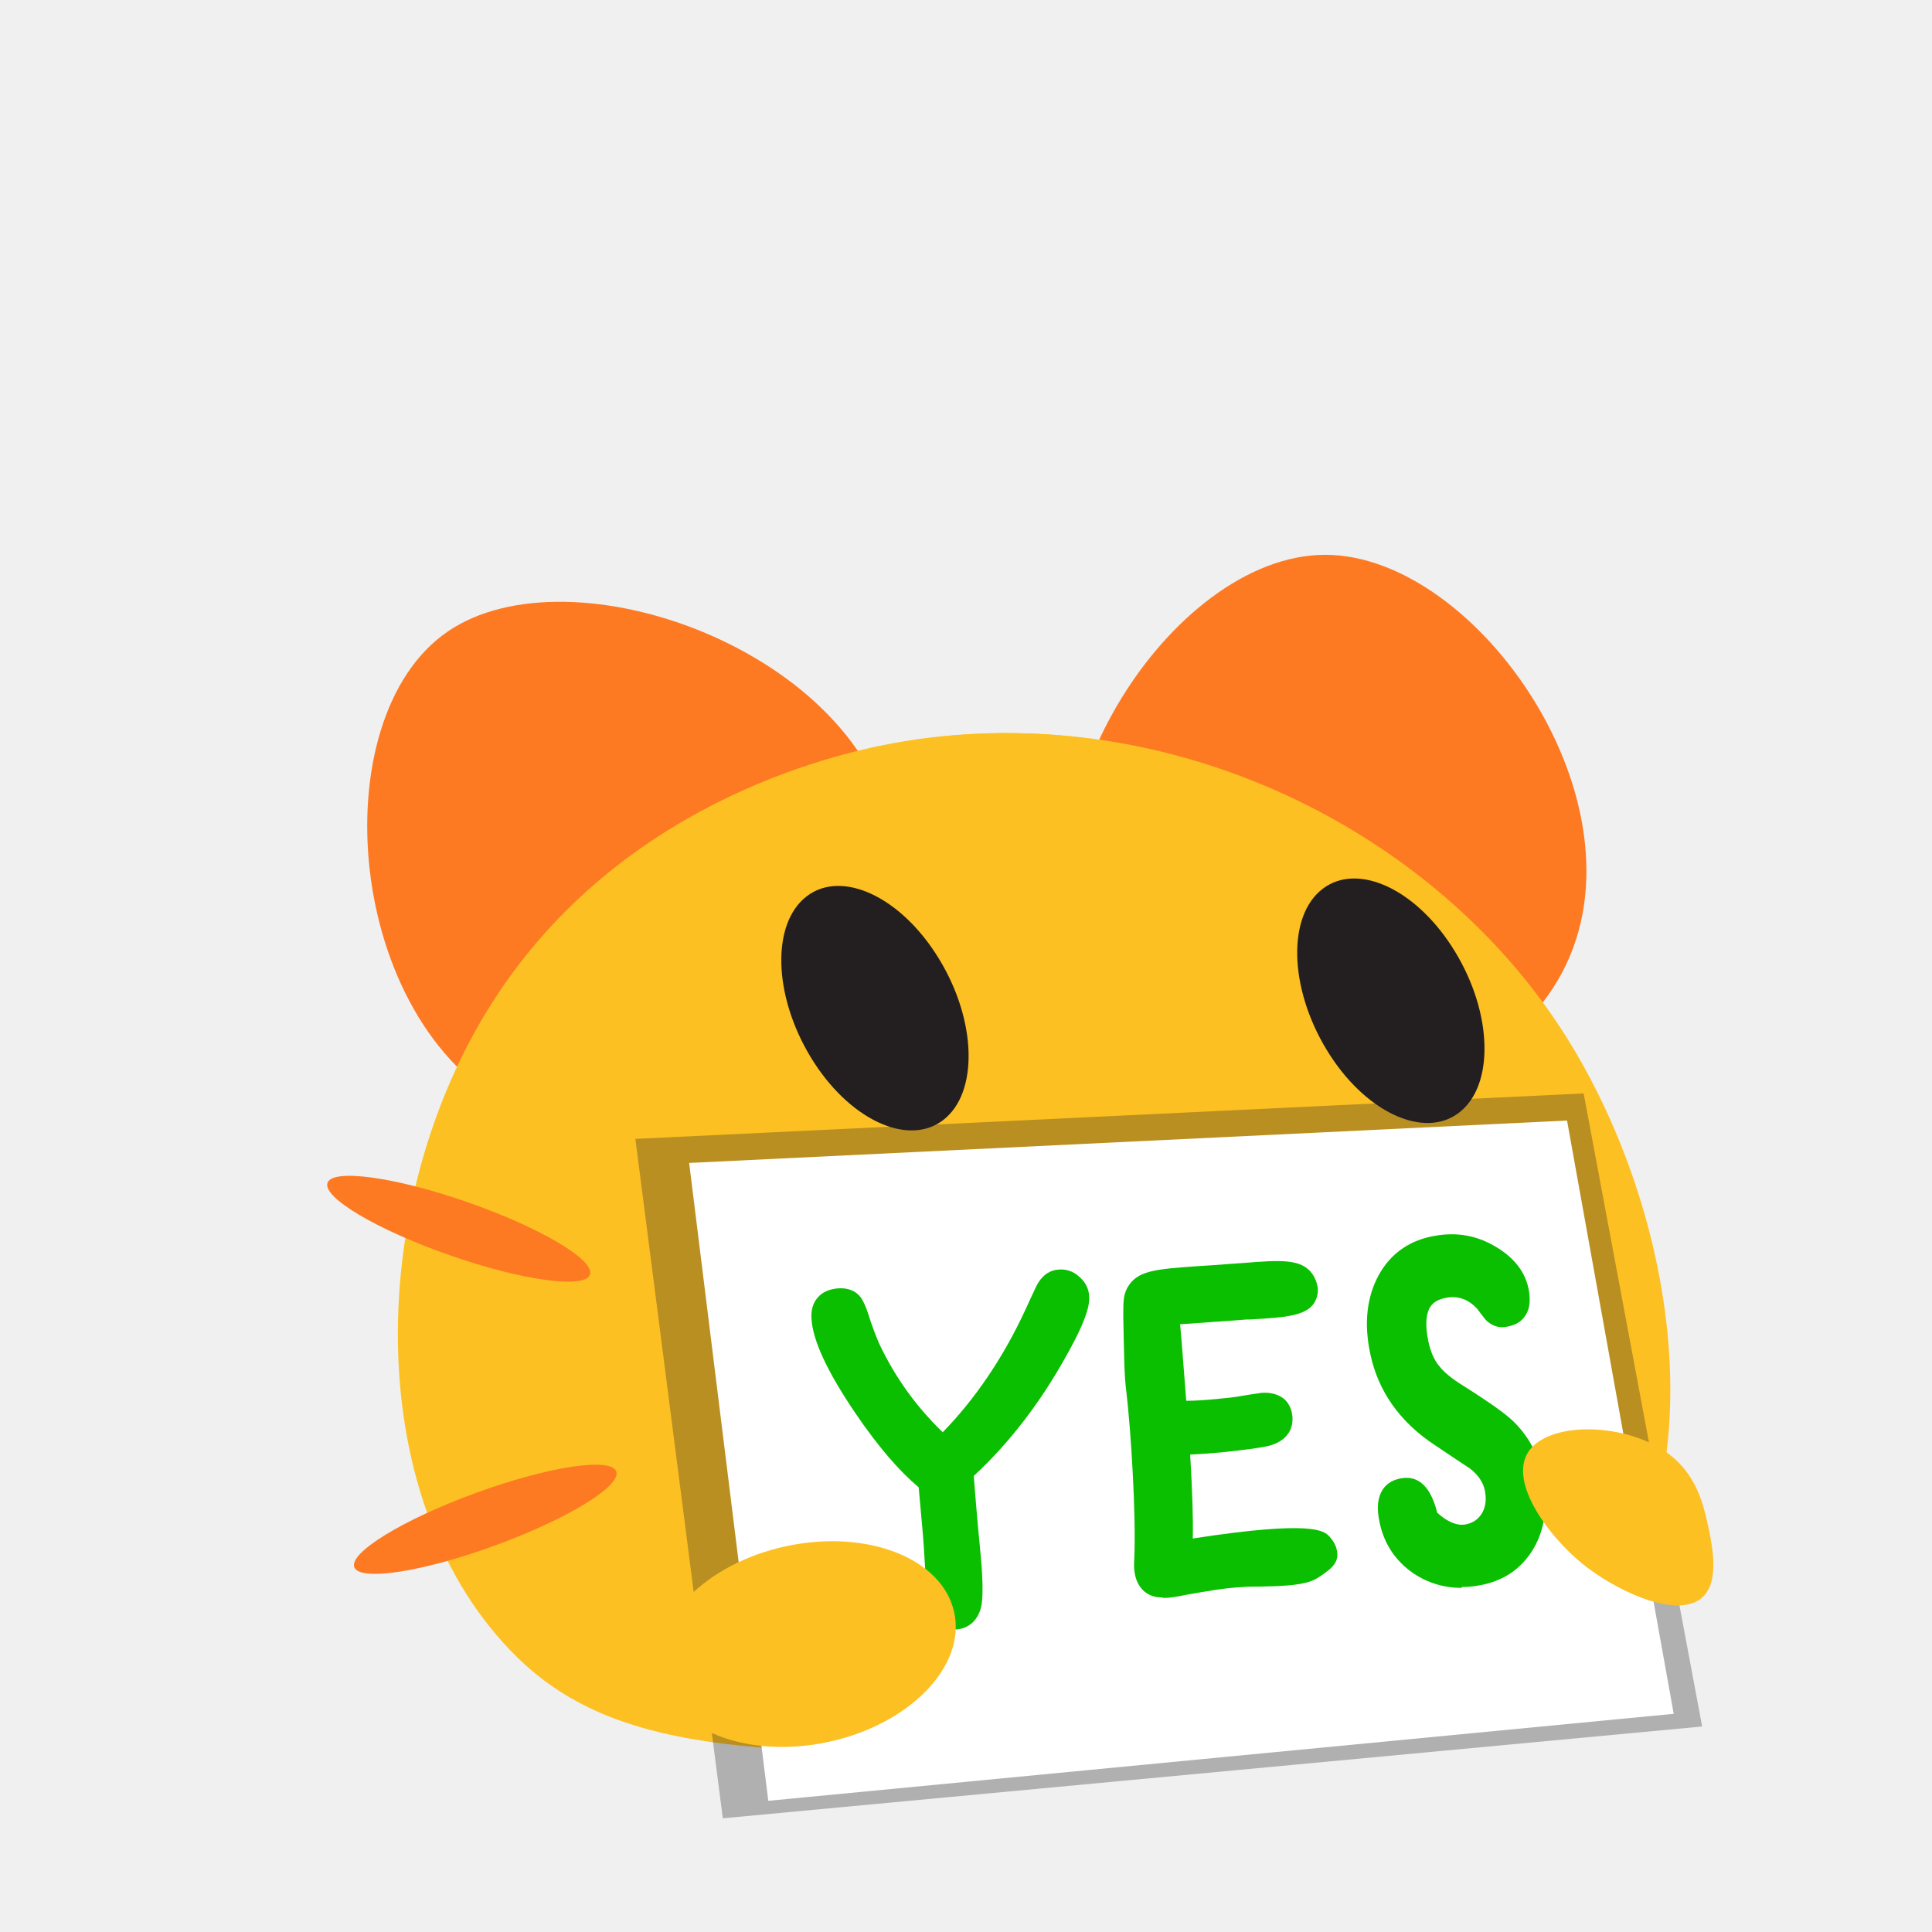
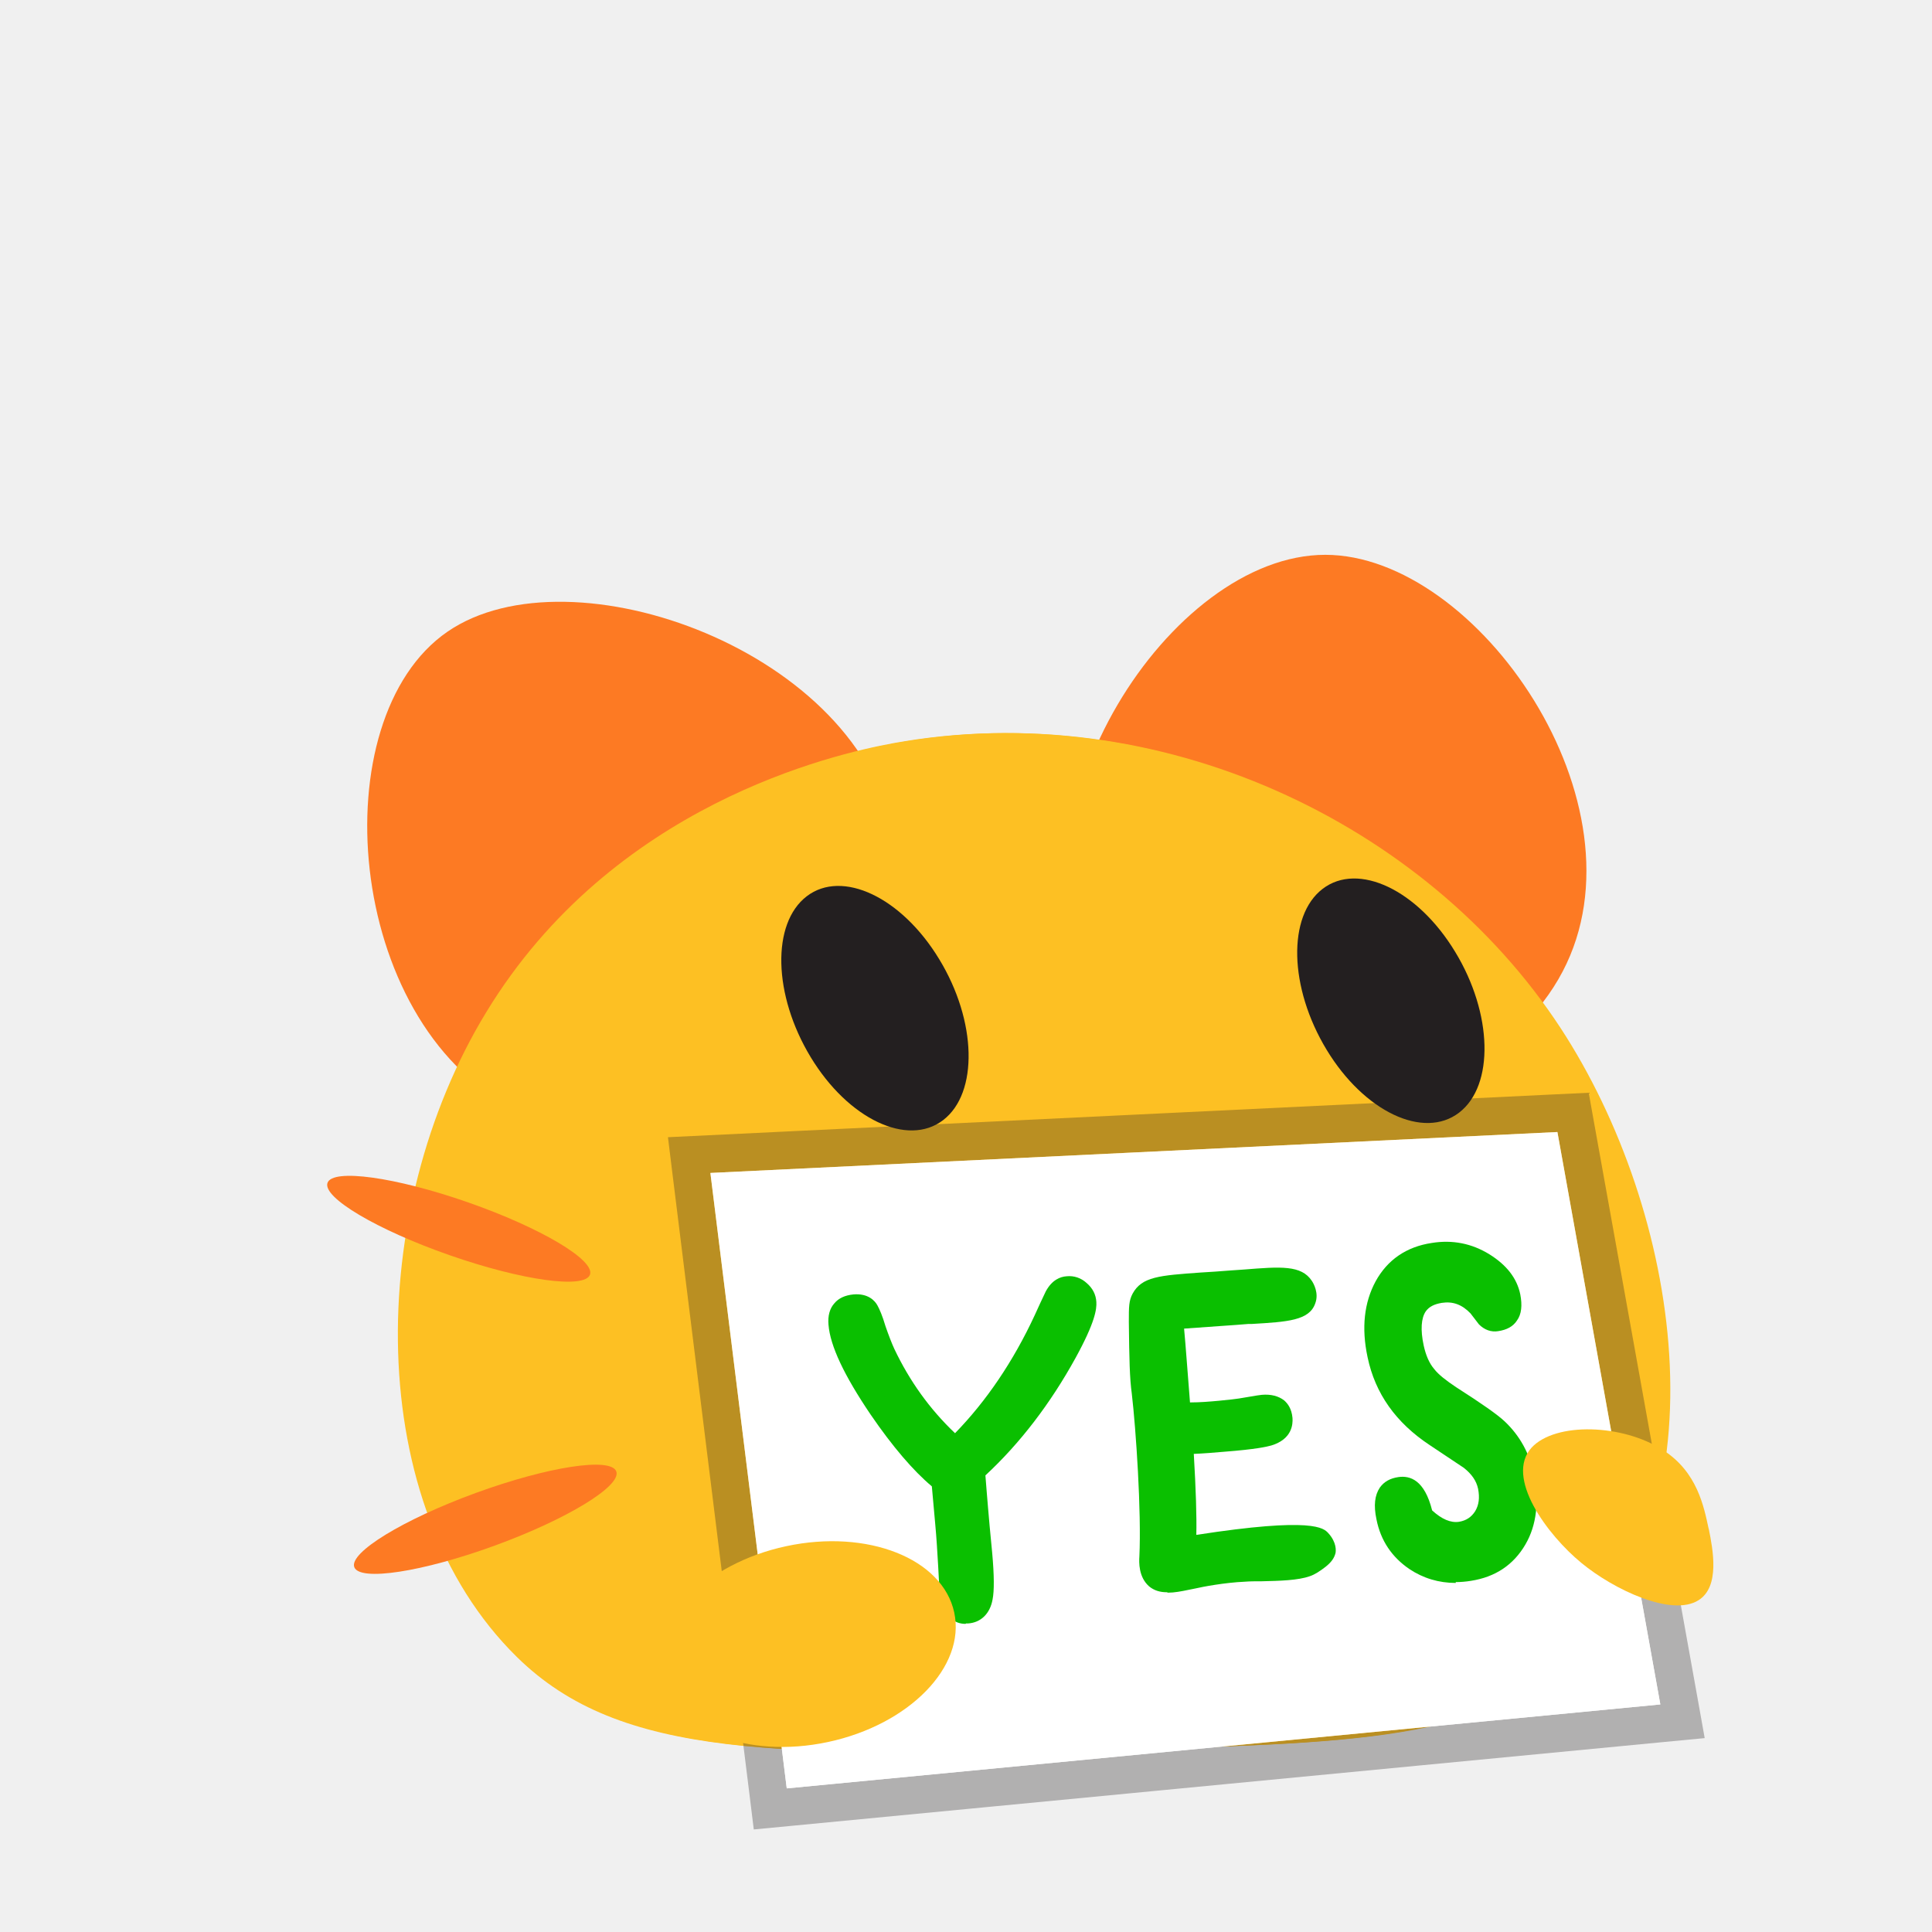
<svg xmlns="http://www.w3.org/2000/svg" width="256" height="256" viewBox="0 0 256 256" fill="none">
-   <path d="M118.37 110.88C120.455 123.509 113.329 138.687 99.6 145.812C90.157 150.736 77.587 151.722 67.854 146.739C45.725 135.327 42.539 95.239 59.281 83.712C75.675 72.415 114.315 86.376 118.37 110.88Z" fill="#FD7A23" />
+   <path d="M118.371 110.879C120.456 123.508 113.33 138.686 99.601 145.811C90.158 150.735 77.587 151.721 67.855 146.738C45.725 135.326 42.539 95.239 59.281 83.711C75.676 72.414 114.316 86.376 118.371 110.879Z" fill="#FD7A23" />
  <path d="M207.062 128.724C201.095 140.136 186.033 148.478 170.623 146.566C159.965 145.234 149.131 139.036 144.265 129.476C133.258 107.868 154.982 73.516 175.606 73.516C195.765 73.516 218.705 106.537 207.062 128.724Z" fill="#FD7A23" />
-   <path d="M206.481 136.197C222.47 160.643 228.38 199.573 208.103 219.385C196.749 230.507 179.66 231.145 144.959 231.84C103.133 232.651 82.279 233.114 68.491 219.559C48.042 199.457 48.331 160.528 64.436 134.111C81.178 106.594 110.433 99.932 118.311 98.484C153.128 92.111 188.639 108.969 206.481 136.197Z" fill="#FDC023" />
-   <path d="M206.772 136.197C222.76 160.643 228.67 199.573 208.394 219.385C197.039 230.507 179.949 231.145 145.249 231.84C103.424 232.651 82.569 233.114 68.781 219.559C48.332 199.457 48.621 160.528 64.726 134.111C81.468 106.594 110.723 99.932 118.601 98.484C153.417 92.111 188.929 108.969 206.772 136.197Z" fill="#FDC023" />
-   <path d="M78.176 168.892C78.852 166.959 71.613 162.671 62.008 159.315C52.404 155.96 44.07 154.806 43.395 156.739C42.719 158.672 49.958 162.959 59.562 166.316C69.167 169.672 77.501 170.825 78.176 168.892Z" fill="#FD7A23" />
-   <path d="M65.574 204.795C75.161 201.294 82.363 196.897 81.661 194.974C80.959 193.05 72.618 194.328 63.031 197.829C53.444 201.33 46.241 205.727 46.944 207.651C47.646 209.574 55.987 208.295 65.574 204.795Z" fill="#FD7A23" />
-   <path d="M192.81 126.115C197.792 134.285 198.023 143.843 193.331 147.434C188.639 151.026 180.76 147.318 175.779 139.092C170.796 130.866 170.564 121.365 175.257 117.774C179.949 114.182 187.828 117.89 192.81 126.115Z" fill="#231F20" />
-   <path d="M124.451 127.1C129.434 135.269 129.666 144.827 124.973 148.418C120.28 152.01 112.402 148.302 107.42 140.076C102.438 131.851 102.206 122.35 106.899 118.758C111.591 115.166 119.47 118.874 124.451 127.1Z" fill="#231F20" />
-   <g opacity="0.31">
-     <path d="M221.427 225.64L98.789 237.169L88.13 154.155L207.003 148.477L221.427 225.64Z" fill="white" />
-     <path d="M221.427 225.64L98.789 237.169L88.13 154.155L207.003 148.477L221.427 225.64Z" stroke="#231F20" stroke-width="1.2" stroke-miterlimit="10" />
-     <path d="M221.427 225.64L98.789 237.169L88.13 154.155L207.003 148.477L221.427 225.64Z" stroke="#231F20" stroke-width="1.2" stroke-miterlimit="10" />
-     <path d="M221.427 225.64L98.789 237.169L88.13 154.155L207.003 148.477L221.427 225.64Z" stroke="#231F20" stroke-width="1.2" stroke-miterlimit="10" />
-     <path d="M95.777 240.934L84.191 150.91L209.842 144.885L225.542 228.768L95.777 240.934ZM92.069 157.456L101.86 233.403L217.373 222.57L204.164 152.127L92.069 157.514V157.456Z" fill="#231F20" />
-   </g>
-   <path d="M221.776 227.089C181.804 230.912 141.774 234.794 101.802 238.617C98.326 210.463 94.792 182.251 91.316 154.096C130.072 152.243 168.828 150.332 207.641 148.477C212.334 174.662 217.084 200.904 221.776 227.089Z" fill="white" />
-   <path d="M142.932 171.939C143.048 173.041 142.121 175.358 140.266 178.776C136.734 185.263 132.504 190.651 127.58 195.112L127.812 197.951C127.928 199.284 128.044 200.847 128.217 202.701C128.391 204.554 128.507 205.771 128.564 206.293C128.796 209.305 128.855 211.332 128.68 212.376C128.449 213.708 127.753 214.403 126.595 214.519C125.205 214.634 124.394 213.534 124.221 211.159C124.221 211.043 124.162 210 124.046 207.972C123.93 205.946 123.815 204.034 123.641 202.121L123.178 196.329C120.628 194.301 117.732 190.999 114.545 186.423C111.07 181.324 109.216 177.443 108.984 174.778C108.869 173.156 109.505 172.287 111.07 172.171C111.997 172.114 112.634 172.345 113.039 172.982C113.271 173.388 113.619 174.258 114.025 175.532C114.488 176.922 114.951 178.022 115.299 178.833C117.674 183.816 120.918 188.161 124.973 191.752C129.84 187.06 133.895 181.209 137.197 174.142C137.66 173.098 138.181 171.998 138.703 170.955C139.166 170.144 139.687 169.738 140.325 169.681C140.962 169.622 141.541 169.797 142.063 170.26C142.585 170.724 142.874 171.244 142.932 171.882V171.939Z" fill="#0ABF00" />
-   <path d="M126.422 215.966C125.263 215.966 123.121 215.387 122.773 211.275C122.773 211.159 122.715 210.058 122.599 208.03C122.483 206.06 122.367 204.091 122.194 202.237L121.73 197.081C119.181 194.938 116.4 191.752 113.329 187.233C109.681 181.845 107.769 177.79 107.537 174.894C107.421 173.677 107.711 172.635 108.348 171.939C108.927 171.244 109.797 170.838 110.955 170.722C112.982 170.549 113.909 171.592 114.257 172.23C114.605 172.809 114.953 173.736 115.357 175.067C115.821 176.4 116.227 177.443 116.574 178.195C118.66 182.599 121.499 186.48 124.916 189.782C129.203 185.379 132.911 179.934 135.865 173.561C136.329 172.519 136.849 171.418 137.371 170.318C138.24 168.696 139.398 168.29 140.21 168.232C141.253 168.116 142.237 168.464 142.991 169.159C143.802 169.854 144.265 170.722 144.322 171.765C144.381 172.75 144.149 174.547 141.426 179.412C137.951 185.727 133.78 191.172 129.029 195.575L129.203 197.776C129.319 199.109 129.435 200.673 129.608 202.526L129.956 206.176C130.246 209.304 130.246 211.448 130.072 212.607C129.724 214.576 128.45 215.793 126.712 215.909C126.653 215.909 126.538 215.909 126.422 215.909V215.966ZM111.36 173.677H111.187C110.897 173.677 110.665 173.793 110.549 173.852C110.492 173.967 110.376 174.199 110.433 174.72C110.608 177.095 112.403 180.745 115.763 185.669C118.833 190.129 121.614 193.374 124.047 195.285L124.568 195.691L125.09 202.121C125.263 204.032 125.379 205.945 125.495 207.972C125.611 209.883 125.669 210.927 125.669 211.1C125.669 211.738 125.958 213.013 126.48 213.128C126.769 213.128 127.059 213.128 127.234 212.143C127.35 211.564 127.407 210.058 127.118 206.466L126.769 202.874C126.596 201.02 126.48 199.398 126.364 198.067L126.19 195.864L125.379 195.169L126.596 194.011C131.404 189.724 135.575 184.337 138.993 178.08C141.426 173.677 141.542 172.345 141.542 172.055C141.542 171.765 141.426 171.592 141.194 171.418C140.963 171.244 140.731 171.186 140.499 171.186C140.326 171.186 140.094 171.533 139.979 171.708C139.514 172.693 139.051 173.736 138.53 174.836C135.17 182.02 130.941 188.102 126.017 192.852L125.032 193.779L124.047 192.911C119.876 189.145 116.459 184.684 114.026 179.528C113.62 178.717 113.156 177.559 112.634 176.053C112.114 174.488 111.823 173.909 111.708 173.736C111.708 173.677 111.476 173.677 111.36 173.677Z" fill="#0ABF00" />
-   <path d="M174.851 207.045C174.851 207.045 173.867 207.798 173.056 208.087C171.144 208.783 167.205 208.609 164.54 208.725C161.701 208.841 158.631 209.479 157.588 209.652C155.096 210.115 153.59 210.579 152.606 209.71C151.679 208.899 151.737 207.392 151.795 206.755C152.084 200.673 151.332 189.144 150.694 184.162C150.462 182.134 150.405 179.528 150.289 174.314C150.289 172.519 150.289 171.997 150.637 171.36C151.737 169.332 154.401 169.621 163.034 168.926C168.827 168.463 171.723 168.058 172.824 169.68C172.881 169.796 173.461 170.607 173.172 171.476C172.65 172.982 169.696 173.098 165.177 173.387C162.975 173.503 159.384 173.735 154.865 174.141C155.097 176.864 155.444 181.15 155.907 187.117C157.82 187.117 159.616 187.001 161.354 186.827C162.569 186.711 163.845 186.595 165.119 186.363C166.394 186.132 167.089 186.074 167.205 186.016C168.827 185.9 169.696 186.479 169.812 187.87C169.928 188.971 169.29 189.666 167.957 190.072C167.03 190.361 164.945 190.651 161.701 190.883C159.905 191.056 158.051 191.172 156.139 191.23C156.604 198.124 156.72 202.874 156.545 205.365H157.472C160.252 204.843 173.635 202.758 175.141 204.438C175.952 205.307 175.778 205.945 175.778 205.945C175.778 206.118 175.662 206.408 174.909 206.987L174.851 207.045Z" fill="#0ABF00" />
-   <path d="M154.054 211.68C153.127 211.68 152.316 211.448 151.621 210.869C150.173 209.594 150.231 207.568 150.289 206.757C150.578 200.731 149.826 189.319 149.247 184.395C148.956 182.31 148.956 179.703 148.841 174.547C148.841 172.461 148.841 171.65 149.362 170.665C150.637 168.348 153.011 168.175 158.746 167.769C159.963 167.71 161.354 167.594 162.918 167.479L164.597 167.363C169.696 166.958 172.534 166.726 173.982 168.927C174.214 169.333 174.968 170.608 174.446 171.998C173.635 174.373 170.623 174.547 165.64 174.837H165.177C163.207 175.01 160.195 175.184 156.372 175.473C156.604 177.906 156.835 181.324 157.183 185.611C158.573 185.611 159.905 185.495 161.179 185.379C162.396 185.263 163.613 185.148 164.829 184.916C166.162 184.684 166.914 184.627 167.03 184.568C168.306 184.452 169.348 184.743 170.101 185.322C170.564 185.727 171.144 186.422 171.259 187.755C171.318 188.566 171.202 190.651 168.363 191.52C167.32 191.81 165.177 192.1 161.817 192.447C160.484 192.563 159.094 192.679 157.704 192.736C157.994 197.661 158.11 201.31 158.051 203.859C174.156 201.369 175.489 202.875 176.184 203.627C177.401 204.96 177.226 206.235 177.169 206.409C177.053 207.046 176.647 207.625 175.779 208.263C175.025 208.842 174.33 209.305 173.635 209.537C172.013 210.116 169.464 210.174 166.973 210.232C166.162 210.232 165.408 210.232 164.713 210.289C162.107 210.405 159.152 210.985 158.11 211.159L157.124 211.332C156.024 211.564 155.039 211.738 154.17 211.738L154.054 211.68ZM169.29 169.97C168.131 169.97 166.625 170.086 164.829 170.26L163.091 170.376C161.469 170.492 160.079 170.608 158.862 170.665C153.881 171.013 152.316 171.128 151.795 172.055C151.621 172.345 151.621 172.577 151.621 174.315C151.737 179.587 151.795 182.078 152.027 184.048C152.664 189.088 153.417 200.731 153.127 206.872C153.127 207.277 153.07 208.32 153.475 208.668C153.822 208.958 154.982 208.668 156.372 208.436L157.24 208.263C158.515 208.031 161.585 207.452 164.424 207.277C165.119 207.277 165.93 207.277 166.799 207.277C168.827 207.277 171.318 207.22 172.534 206.757C172.94 206.582 173.403 206.351 173.924 205.944C173.924 205.944 174.098 205.771 174.157 205.713C174.157 205.655 174.04 205.54 173.982 205.481C173.403 205.192 169.058 204.96 157.646 206.757L154.923 206.988L155.039 205.308C155.214 202.932 155.039 198.24 154.633 191.405L154.517 189.899H156.024C157.878 189.783 159.732 189.667 161.528 189.493C165.408 189.145 166.914 188.856 167.494 188.682C168.363 188.393 168.363 188.161 168.363 187.986C168.363 187.755 168.306 187.582 168.247 187.523C168.19 187.523 167.9 187.35 167.32 187.407C167.205 187.407 166.51 187.523 165.293 187.697C163.961 187.929 162.686 188.045 161.412 188.161C159.616 188.334 157.82 188.393 155.85 188.45H154.46L154.344 187.118C153.881 181.209 153.533 176.922 153.301 174.199L153.186 172.75L154.633 172.635C159.21 172.287 162.744 172.055 164.945 171.882H165.408C168.016 171.708 171.259 171.534 171.665 170.897C171.665 170.897 171.665 170.608 171.491 170.433C171.259 170.028 170.448 169.913 169.233 169.913L169.29 169.97Z" fill="#0ABF00" />
-   <path d="M201.443 171.069C201.906 173.212 201.211 174.429 199.415 174.718C198.777 174.833 198.256 174.602 197.734 174.138C197.387 173.675 196.982 173.212 196.634 172.748C195.128 171.185 193.506 170.547 191.651 170.837C188.466 171.358 187.308 173.733 188.234 178.078C188.523 179.584 189.103 180.859 189.914 181.843C190.609 182.712 191.71 183.581 193.216 184.566C196.634 186.71 198.777 188.273 199.705 189.143C201.616 190.939 202.833 193.14 203.412 195.805C204.107 199.28 203.76 202.235 202.369 204.668C200.979 207.101 198.719 208.607 195.707 209.07C192.694 209.535 190.32 209.013 188.06 207.507C185.916 206.058 184.585 204.031 184.005 201.366C183.426 198.701 184.121 197.253 186.032 196.906C187.655 196.674 188.814 198.006 189.45 200.961C191.131 202.64 192.811 203.336 194.433 203.046C195.765 202.814 196.75 202.177 197.445 201.077C198.082 199.975 198.256 198.644 197.966 197.195C197.677 195.862 196.923 194.704 195.591 193.661C195.591 193.661 193.97 192.561 190.84 190.476C186.497 187.578 183.831 183.814 182.847 179.178C182.036 175.413 182.383 172.169 183.831 169.562C185.28 166.956 187.597 165.391 190.725 164.87C193.274 164.464 195.707 164.928 197.85 166.26C199.936 167.535 201.152 169.098 201.558 171.01L201.443 171.069Z" fill="#0ABF00" />
-   <path d="M193.679 210.404C191.362 210.404 189.219 209.766 187.308 208.492C184.932 206.87 183.368 204.553 182.788 201.657C182.383 199.745 182.557 198.355 183.252 197.312C183.831 196.501 184.642 196.038 185.8 195.863C187.365 195.632 189.393 196.211 190.436 200.44C191.767 201.657 193.042 202.178 194.143 202.004C195.128 201.83 195.823 201.367 196.344 200.556C196.866 199.686 196.982 198.702 196.75 197.485C196.518 196.385 195.881 195.458 194.781 194.589C194.781 194.589 192.926 193.373 190.088 191.461C185.453 188.39 182.615 184.335 181.572 179.411C180.703 175.356 181.109 171.88 182.672 168.984C184.294 166.029 186.902 164.234 190.377 163.712C193.216 163.248 195.881 163.77 198.313 165.276C200.632 166.667 202.079 168.52 202.543 170.78C202.833 172.286 202.717 173.502 202.079 174.371C201.558 175.182 200.689 175.646 199.53 175.82C198.545 175.993 197.618 175.646 196.866 174.893C196.402 174.314 196.055 173.849 195.707 173.386C194.549 172.17 193.273 171.707 191.767 171.938C190.725 172.112 190.03 172.459 189.566 173.097C188.929 174.024 188.814 175.646 189.277 177.789C189.566 179.121 190.03 180.222 190.725 181.033C191.304 181.787 192.347 182.655 193.738 183.525C197.329 185.783 199.415 187.29 200.4 188.217C202.427 190.128 203.817 192.619 204.396 195.458C205.15 199.166 204.802 202.409 203.238 205.132C201.616 207.913 199.124 209.593 195.765 210.114C195.07 210.23 194.374 210.288 193.679 210.288V210.404ZM186.322 198.064C186.322 198.064 186.206 198.064 186.148 198.064C185.453 198.18 185.221 198.47 185.164 198.586C184.874 199.05 184.816 199.919 185.048 201.135C185.511 203.51 186.727 205.248 188.639 206.523C190.609 207.855 192.868 208.319 195.417 207.913C198.082 207.508 199.994 206.234 201.268 204.09C202.543 201.83 202.833 199.223 202.195 196.038C201.674 193.605 200.573 191.634 198.835 190.012C198.024 189.201 195.881 187.695 192.521 185.551C190.899 184.509 189.74 183.525 188.929 182.539C188.003 181.439 187.365 179.991 187.017 178.31C186.438 175.472 186.611 173.329 187.655 171.822C188.466 170.664 189.682 169.91 191.362 169.679C193.621 169.331 195.649 170.085 197.387 171.938C197.85 172.518 198.198 172.981 198.604 173.444C198.777 173.56 198.951 173.618 199.183 173.56C199.704 173.502 199.994 173.329 200.168 173.097C200.4 172.749 200.457 172.112 200.284 171.301C199.935 169.679 198.893 168.404 197.098 167.303C195.128 166.087 193.042 165.681 190.725 166.087C187.944 166.551 185.975 167.884 184.7 170.201C183.368 172.575 183.078 175.53 183.831 179.005C184.758 183.35 187.192 186.827 191.362 189.549C194.838 191.808 195.881 192.504 196.228 192.793C197.734 194.01 198.661 195.4 199.009 197.022C199.356 198.759 199.183 200.383 198.372 201.714C197.561 203.104 196.228 204.031 194.549 204.263C192.578 204.611 190.551 203.742 188.582 201.83L188.35 201.598V201.251C187.944 199.802 187.308 198.064 186.322 198.064Z" fill="#0ABF00" />
-   <path d="M109.737 230.821C120.499 228.514 127.977 220.836 126.442 213.673C124.906 206.509 114.937 202.571 104.176 204.878C93.414 207.185 85.935 214.863 87.471 222.028C89.007 229.191 98.976 233.128 109.737 230.821Z" fill="#FDC023" />
-   <path d="M226.41 202.529C226.989 205.366 227.916 210.233 225.078 212.028C221.544 214.288 213.84 210.638 209.552 207.104C205.034 203.397 199.357 195.75 202.949 191.811C206.135 188.393 215.056 188.683 220.386 192.158C224.904 195.055 225.773 199.631 226.41 202.586V202.529Z" fill="#FDC023" />
+   <path d="M206.48 136.198C222.469 160.644 228.379 199.574 208.102 219.386C196.748 230.508 179.659 231.146 144.958 231.841C103.132 232.652 82.278 233.115 68.491 219.56C48.041 199.458 48.331 160.529 64.436 134.112C81.177 106.595 110.432 99.933 118.31 98.485C153.127 92.112 188.638 108.97 206.48 136.198Z" fill="#FDC023" />
+   <path d="M206.772 136.198C222.76 160.644 228.67 199.574 208.394 219.386C197.039 230.508 179.949 231.146 145.249 231.841C103.424 232.652 82.569 233.115 68.782 219.56C48.332 199.458 48.622 160.529 64.727 134.112C81.468 106.595 110.723 99.933 118.601 98.485C153.417 92.112 188.929 108.97 206.772 136.198Z" fill="#FDC023" />
+   <path d="M78.177 168.893C78.852 166.96 71.614 162.672 62.009 159.316C52.404 155.961 44.071 154.807 43.395 156.74C42.72 158.673 49.958 162.96 59.563 166.317C69.168 169.673 77.501 170.826 78.177 168.893Z" fill="#FD7A23" />
+   <path d="M65.574 204.795C75.161 201.294 82.364 196.897 81.661 194.974C80.959 193.05 72.618 194.328 63.031 197.829C53.444 201.33 46.241 205.727 46.944 207.651C47.646 209.574 55.987 208.295 65.574 204.795Z" fill="#FD7A23" />
+   <path d="M192.811 126.116C197.793 134.286 198.024 143.844 193.332 147.435C188.64 151.027 180.761 147.319 175.78 139.093C170.797 130.867 170.565 121.366 175.258 117.775C179.95 114.183 187.829 117.891 192.811 126.116Z" fill="#231F20" />
+   <path d="M124.451 127.101C129.434 135.27 129.666 144.828 124.973 148.419C120.28 152.011 112.402 148.303 107.42 140.077C102.438 131.852 102.206 122.351 106.899 118.759C111.591 115.167 119.47 118.875 124.451 127.101Z" fill="#231F20" />
+   <path opacity="0.31" d="M208.825 149.559C211.089 162.189 213.367 174.834 215.645 187.48C217.922 200.126 220.2 212.773 222.464 225.406L222.942 228.078L220.241 228.336C200.959 230.18 181.662 232.039 162.365 233.897C143.068 235.756 123.77 237.614 104.485 239.459L102.064 239.69L101.767 237.276C100.09 223.696 98.399 210.101 96.708 196.505C95.017 182.909 93.326 169.311 91.649 155.728L91.319 153.054L94.012 152.925C131.374 151.138 168.821 149.29 206.245 147.503L208.438 147.398L208.825 149.559Z" fill="white" stroke="#231F20" stroke-width="5" />
+   <path d="M220.003 225.847C181.436 229.536 142.814 233.281 104.248 236.97C100.894 209.806 97.484 182.586 94.131 155.422C131.524 153.633 168.916 151.789 206.365 150C210.892 175.264 215.476 200.584 220.003 225.847Z" fill="white" />
+   <path d="M143.876 172.637C143.988 173.699 143.093 175.935 141.305 179.233C137.895 185.493 133.815 190.691 129.064 194.995L129.288 197.734C129.399 199.019 129.511 200.528 129.679 202.317C129.846 204.105 129.958 205.279 130.014 205.782C130.238 208.689 130.294 210.645 130.126 211.651C129.902 212.937 129.232 213.607 128.114 213.719C126.772 213.831 125.99 212.769 125.822 210.477C125.822 210.366 125.766 209.359 125.654 207.403C125.543 205.447 125.431 203.602 125.263 201.758L124.816 196.169C122.357 194.212 119.562 191.026 116.488 186.611C113.134 181.692 111.346 177.947 111.122 175.376C111.01 173.811 111.625 172.973 113.134 172.861C114.029 172.805 114.643 173.029 115.035 173.644C115.258 174.035 115.594 174.873 115.985 176.103C116.432 177.444 116.879 178.506 117.215 179.289C119.506 184.096 122.636 188.288 126.549 191.753C131.244 187.226 135.156 181.58 138.342 174.761C138.789 173.755 139.292 172.693 139.796 171.687C140.243 170.905 140.746 170.514 141.361 170.458C141.975 170.402 142.534 170.569 143.037 171.017C143.54 171.464 143.82 171.967 143.876 172.582V172.637Z" fill="#0ABF00" />
+   <path d="M127.945 215.171C127.219 215.171 126.548 214.948 125.989 214.445C125.095 213.718 124.592 212.432 124.48 210.644C124.48 210.532 124.424 209.47 124.312 207.514C124.2 205.613 124.089 203.713 123.921 201.924L123.474 196.95C121.015 194.882 118.276 191.696 115.369 187.448C111.848 182.25 110.004 178.337 109.78 175.543C109.668 174.369 109.948 173.363 110.562 172.692C111.121 172.021 111.96 171.63 113.078 171.518C115.034 171.351 115.928 172.357 116.264 172.972C116.543 173.475 116.934 174.369 117.326 175.71C117.773 176.996 118.164 178.002 118.499 178.729C120.512 182.977 123.194 186.721 126.548 189.907C130.684 185.659 134.261 180.405 137.112 174.257C137.559 173.251 138.062 172.189 138.565 171.127C139.404 169.562 140.521 169.171 141.304 169.115C142.31 169.003 143.26 169.339 143.987 170.009C144.769 170.68 145.216 171.518 145.272 172.524C145.328 173.475 145.105 175.207 142.534 179.902C139.18 185.995 135.156 191.249 130.572 195.497L130.74 197.621C130.852 198.906 130.964 200.415 131.131 202.204L131.467 205.725C131.746 208.799 131.746 210.811 131.523 211.929C131.187 213.83 129.958 215.003 128.281 215.115C128.169 215.115 128.057 215.115 128.001 215.115L127.945 215.171ZM113.469 174.313H113.301C113.022 174.313 112.798 174.425 112.686 174.481C112.631 174.592 112.519 174.816 112.575 175.319C112.742 177.611 114.475 181.132 117.717 185.883C120.679 190.187 123.362 193.317 125.71 195.161L126.213 195.553L126.716 201.701C126.883 203.545 126.995 205.39 127.107 207.346C127.219 209.191 127.275 210.197 127.275 210.364C127.386 211.873 127.778 212.209 127.834 212.265C128.337 212.265 128.616 212.265 128.784 211.37C128.896 210.811 128.951 209.358 128.672 205.893L128.337 202.427C128.169 200.639 128.057 199.074 127.945 197.788L127.778 195.664L126.995 194.994L128.169 193.876C132.752 189.74 136.777 184.542 140.13 178.505C142.478 174.257 142.589 172.972 142.534 172.692C142.534 172.692 142.422 172.245 142.198 172.077C141.975 171.91 141.751 171.854 141.527 171.854C141.36 171.854 141.136 172.245 141.024 172.357C140.577 173.307 140.13 174.313 139.627 175.375C136.385 182.306 132.305 188.175 127.554 192.758L126.604 193.652L125.654 192.814C121.573 189.181 118.332 184.821 115.984 179.902C115.593 179.12 115.146 178.002 114.643 176.549C114.14 175.096 113.86 174.537 113.748 174.313C113.748 174.257 113.525 174.201 113.413 174.201L113.469 174.313Z" fill="#0ABF00" />
+   <path d="M174.673 206.508C174.673 206.508 173.723 207.235 172.941 207.515C171.096 208.185 167.295 208.018 164.724 208.129C161.986 208.241 159.023 208.856 158.017 209.024C155.614 209.471 154.161 209.918 153.21 209.08C152.316 208.297 152.372 206.844 152.428 206.229C152.707 200.36 151.981 189.237 151.366 184.431C151.142 182.474 151.086 179.959 150.975 174.929C150.975 173.196 150.975 172.693 151.31 172.078C152.372 170.122 154.943 170.401 163.271 169.731C168.861 169.283 171.655 168.892 172.717 170.457C172.773 170.569 173.332 171.352 173.053 172.19C172.549 173.643 169.699 173.755 165.339 174.034C163.215 174.146 159.75 174.37 155.39 174.761C155.614 177.388 155.949 181.524 156.396 187.281C158.241 187.281 159.973 187.169 161.65 187.002C162.824 186.89 164.054 186.778 165.283 186.555C166.513 186.331 167.184 186.275 167.295 186.219C168.861 186.107 169.699 186.666 169.811 188.008C169.922 189.07 169.308 189.74 168.022 190.132C167.128 190.411 165.116 190.691 161.986 190.914C160.253 191.082 158.464 191.194 156.62 191.25C157.067 197.901 157.179 202.484 157.011 204.888H157.905C160.588 204.385 173.5 202.372 174.953 203.993C175.735 204.832 175.568 205.447 175.568 205.447C175.568 205.614 175.456 205.894 174.729 206.453L174.673 206.508Z" fill="#0ABF00" />
+   <path d="M154.607 210.981C153.712 210.981 152.93 210.757 152.259 210.199C150.862 208.969 150.918 207.013 150.974 206.23C151.253 200.361 150.526 189.406 149.967 184.655C149.688 182.643 149.632 180.128 149.576 175.153C149.576 173.141 149.576 172.359 150.079 171.409C151.309 169.173 153.601 169.005 159.134 168.614C160.308 168.558 161.649 168.446 163.158 168.334L164.779 168.223C169.698 167.831 172.437 167.608 173.834 169.732C174.057 170.067 174.784 171.353 174.281 172.694C173.499 174.986 170.592 175.153 165.841 175.433H165.394C163.494 175.601 160.587 175.768 156.898 176.048C157.122 178.395 157.345 181.693 157.681 185.829C159.022 185.829 160.308 185.717 161.537 185.605C162.655 185.494 163.885 185.382 165.059 185.158C166.344 184.935 167.071 184.823 167.183 184.823C168.412 184.711 169.418 184.991 170.145 185.55C170.592 185.941 171.151 186.612 171.263 187.897C171.319 188.735 171.207 190.692 168.468 191.53C167.853 191.698 166.512 192.033 162.152 192.369C160.867 192.48 159.525 192.592 158.184 192.648C158.463 197.399 158.575 200.92 158.519 203.38C174.057 200.976 175.399 202.485 176.014 203.156C177.132 204.386 177.02 205.503 176.964 205.783C176.796 206.454 176.405 207.013 175.623 207.627C174.896 208.186 174.225 208.634 173.554 208.857C171.989 209.416 169.53 209.472 167.183 209.528C166.4 209.528 165.618 209.528 164.947 209.584C162.32 209.695 159.358 210.254 158.407 210.478L157.569 210.646C156.507 210.869 155.613 211.037 154.774 211.037L154.607 210.981ZM169.307 170.794C168.189 170.794 166.735 170.905 165.003 171.073L163.382 171.185C161.817 171.297 160.475 171.408 159.302 171.464C154.495 171.8 152.986 171.912 152.483 172.806C152.315 173.085 152.315 173.309 152.315 174.986C152.427 180.016 152.483 182.475 152.706 184.376C153.321 189.183 154.048 200.417 153.768 206.398C153.768 206.789 153.712 207.795 154.104 208.13C154.439 208.41 155.557 208.13 156.898 207.907L157.737 207.739C158.743 207.516 161.817 206.957 164.667 206.789C165.394 206.789 166.177 206.789 167.015 206.733C168.971 206.733 171.375 206.677 172.492 206.23C172.884 206.062 173.331 205.839 173.834 205.448C173.834 205.448 174.002 205.28 174.058 205.224C174.058 205.168 173.946 205.056 173.89 205C173.331 204.721 169.139 204.497 158.128 206.23L155.501 206.454L155.613 204.777C155.78 202.429 155.613 197.958 155.221 191.362L155.11 189.909H156.563C158.351 189.797 160.14 189.686 161.873 189.518C165.673 189.183 167.071 188.903 167.63 188.791C168.468 188.512 168.468 188.288 168.468 188.065C168.468 187.841 168.412 187.673 168.356 187.618C168.3 187.618 168.021 187.45 167.462 187.506C167.35 187.506 166.68 187.618 165.506 187.785C164.22 188.009 162.991 188.121 161.761 188.232C160.028 188.4 158.24 188.456 156.395 188.512H155.054L154.942 187.226C154.495 181.525 154.159 177.389 153.936 174.762L153.824 173.365L155.221 173.253C159.637 172.918 163.046 172.694 165.17 172.526H165.618C168.133 172.359 171.207 172.135 171.598 171.576C171.598 171.52 171.598 171.297 171.431 171.129C171.207 170.738 170.424 170.626 169.251 170.626L169.307 170.794Z" fill="#0ABF00" />
+   <path d="M200.384 171.797C200.831 173.865 200.161 175.039 198.428 175.319C197.813 175.43 197.31 175.207 196.807 174.76C196.472 174.312 196.081 173.865 195.745 173.418C194.292 171.909 192.727 171.294 190.938 171.574C187.864 172.077 186.746 174.368 187.641 178.56C187.92 180.014 188.479 181.243 189.262 182.193C189.932 183.032 190.994 183.87 192.447 184.82C195.745 186.888 197.813 188.398 198.708 189.236C200.552 190.969 201.726 193.093 202.285 195.664C202.955 199.017 202.62 201.868 201.279 204.215C199.937 206.563 197.757 208.016 194.851 208.463C191.944 208.91 189.653 208.407 187.473 206.954C185.405 205.557 184.119 203.601 183.56 201.029C183.001 198.458 183.672 197.061 185.517 196.726C187.082 196.502 188.2 197.788 188.814 200.638C190.435 202.259 192.056 202.93 193.621 202.65C194.907 202.427 195.857 201.812 196.528 200.75C197.143 199.688 197.31 198.402 197.031 197.005C196.751 195.72 196.025 194.602 194.739 193.596C194.739 193.596 193.174 192.534 190.156 190.522C185.964 187.727 183.393 184.094 182.443 179.622C181.66 175.989 181.995 172.859 183.393 170.344C184.79 167.829 187.026 166.32 190.044 165.817C192.503 165.425 194.851 165.873 196.919 167.158C198.931 168.388 200.105 169.897 200.496 171.741L200.384 171.797Z" fill="#0ABF00" />
+   <path d="M192.894 209.749C190.659 209.749 188.59 209.134 186.746 207.904C184.454 206.339 182.945 204.16 182.386 201.309C181.995 199.465 182.163 198.123 182.833 197.117C183.392 196.335 184.175 195.887 185.293 195.72C186.858 195.496 188.758 196.111 189.764 200.135C191.05 201.309 192.224 201.812 193.341 201.644C194.292 201.477 194.962 201.03 195.465 200.247C195.968 199.409 196.08 198.458 195.857 197.285C195.633 196.223 195.018 195.328 193.956 194.49C193.789 194.378 192.279 193.372 189.429 191.472C184.957 188.509 182.219 184.653 181.213 179.846C180.374 175.933 180.765 172.58 182.275 169.785C183.84 166.935 186.355 165.202 189.708 164.699C192.447 164.252 195.018 164.755 197.366 166.208C199.602 167.605 200.999 169.338 201.446 171.518C201.725 172.971 201.614 174.145 200.999 174.983C200.496 175.766 199.657 176.213 198.54 176.381C197.589 176.548 196.695 176.213 195.968 175.486L194.851 174.033C193.733 172.859 192.503 172.412 191.05 172.636C190.044 172.803 189.373 173.139 188.926 173.754C188.311 174.648 188.199 176.213 188.646 178.281C188.926 179.566 189.373 180.628 190.044 181.411C190.603 182.138 191.609 182.92 192.95 183.814C196.36 185.994 198.428 187.447 199.378 188.342C201.39 190.242 202.676 192.59 203.235 195.328C203.961 198.906 203.626 202.092 202.117 204.663C200.552 207.346 198.148 208.966 194.906 209.469C194.236 209.581 193.509 209.637 192.894 209.637V209.749ZM185.74 197.9C185.74 197.9 185.628 197.9 185.572 197.9C184.902 198.011 184.678 198.291 184.622 198.403C184.343 198.85 184.287 199.744 184.51 200.862C185.013 203.154 186.131 204.83 187.976 206.06C189.876 207.346 192.056 207.793 194.515 207.401C197.086 207.01 198.931 205.781 200.16 203.712C201.39 201.588 201.67 198.962 201.055 195.943C200.552 193.596 199.49 191.695 197.813 190.13C196.975 189.348 194.962 187.895 191.721 185.827C190.156 184.82 188.982 183.87 188.255 182.92C187.361 181.858 186.746 180.461 186.411 178.84C185.852 176.101 186.019 174.033 187.025 172.58C187.808 171.462 189.038 170.791 190.603 170.512C192.783 170.176 194.739 170.903 196.416 172.692L197.533 174.145C197.533 174.145 197.869 174.312 198.092 174.257C198.595 174.201 198.931 174.033 199.043 173.809C199.266 173.474 199.322 172.859 199.154 172.077C198.819 170.568 197.813 169.282 196.08 168.22C194.18 167.046 192.168 166.655 189.932 167.046C187.249 167.438 185.349 168.779 184.119 171.015C182.833 173.306 182.554 176.157 183.281 179.511C184.175 183.647 186.578 187.112 190.547 189.683C193.677 191.733 195.298 192.832 195.409 192.981C196.695 193.987 197.589 195.328 197.925 196.893C198.26 198.57 198.092 200.079 197.31 201.421C196.527 202.762 195.242 203.601 193.621 203.88C191.721 204.215 189.764 203.377 187.864 201.533L187.64 201.309V200.974C187.249 199.576 186.634 197.9 185.684 197.9H185.74Z" fill="#0ABF00" />
+   <path d="M109.737 230.821C120.499 228.514 127.977 220.836 126.442 213.673C124.906 206.509 114.937 202.571 104.176 204.878C93.414 207.185 85.936 214.863 87.471 222.028C89.007 229.191 98.976 233.128 109.737 230.821Z" fill="#FDC023" />
+   <path d="M226.409 202.529C226.988 205.366 227.915 210.233 225.077 212.028C221.543 214.288 213.839 210.638 209.551 207.104C205.033 203.397 199.356 195.75 202.948 191.811C206.134 188.393 215.055 188.683 220.385 192.158C224.903 195.055 225.772 199.631 226.409 202.586V202.529Z" fill="#FDC023" />
</svg>
